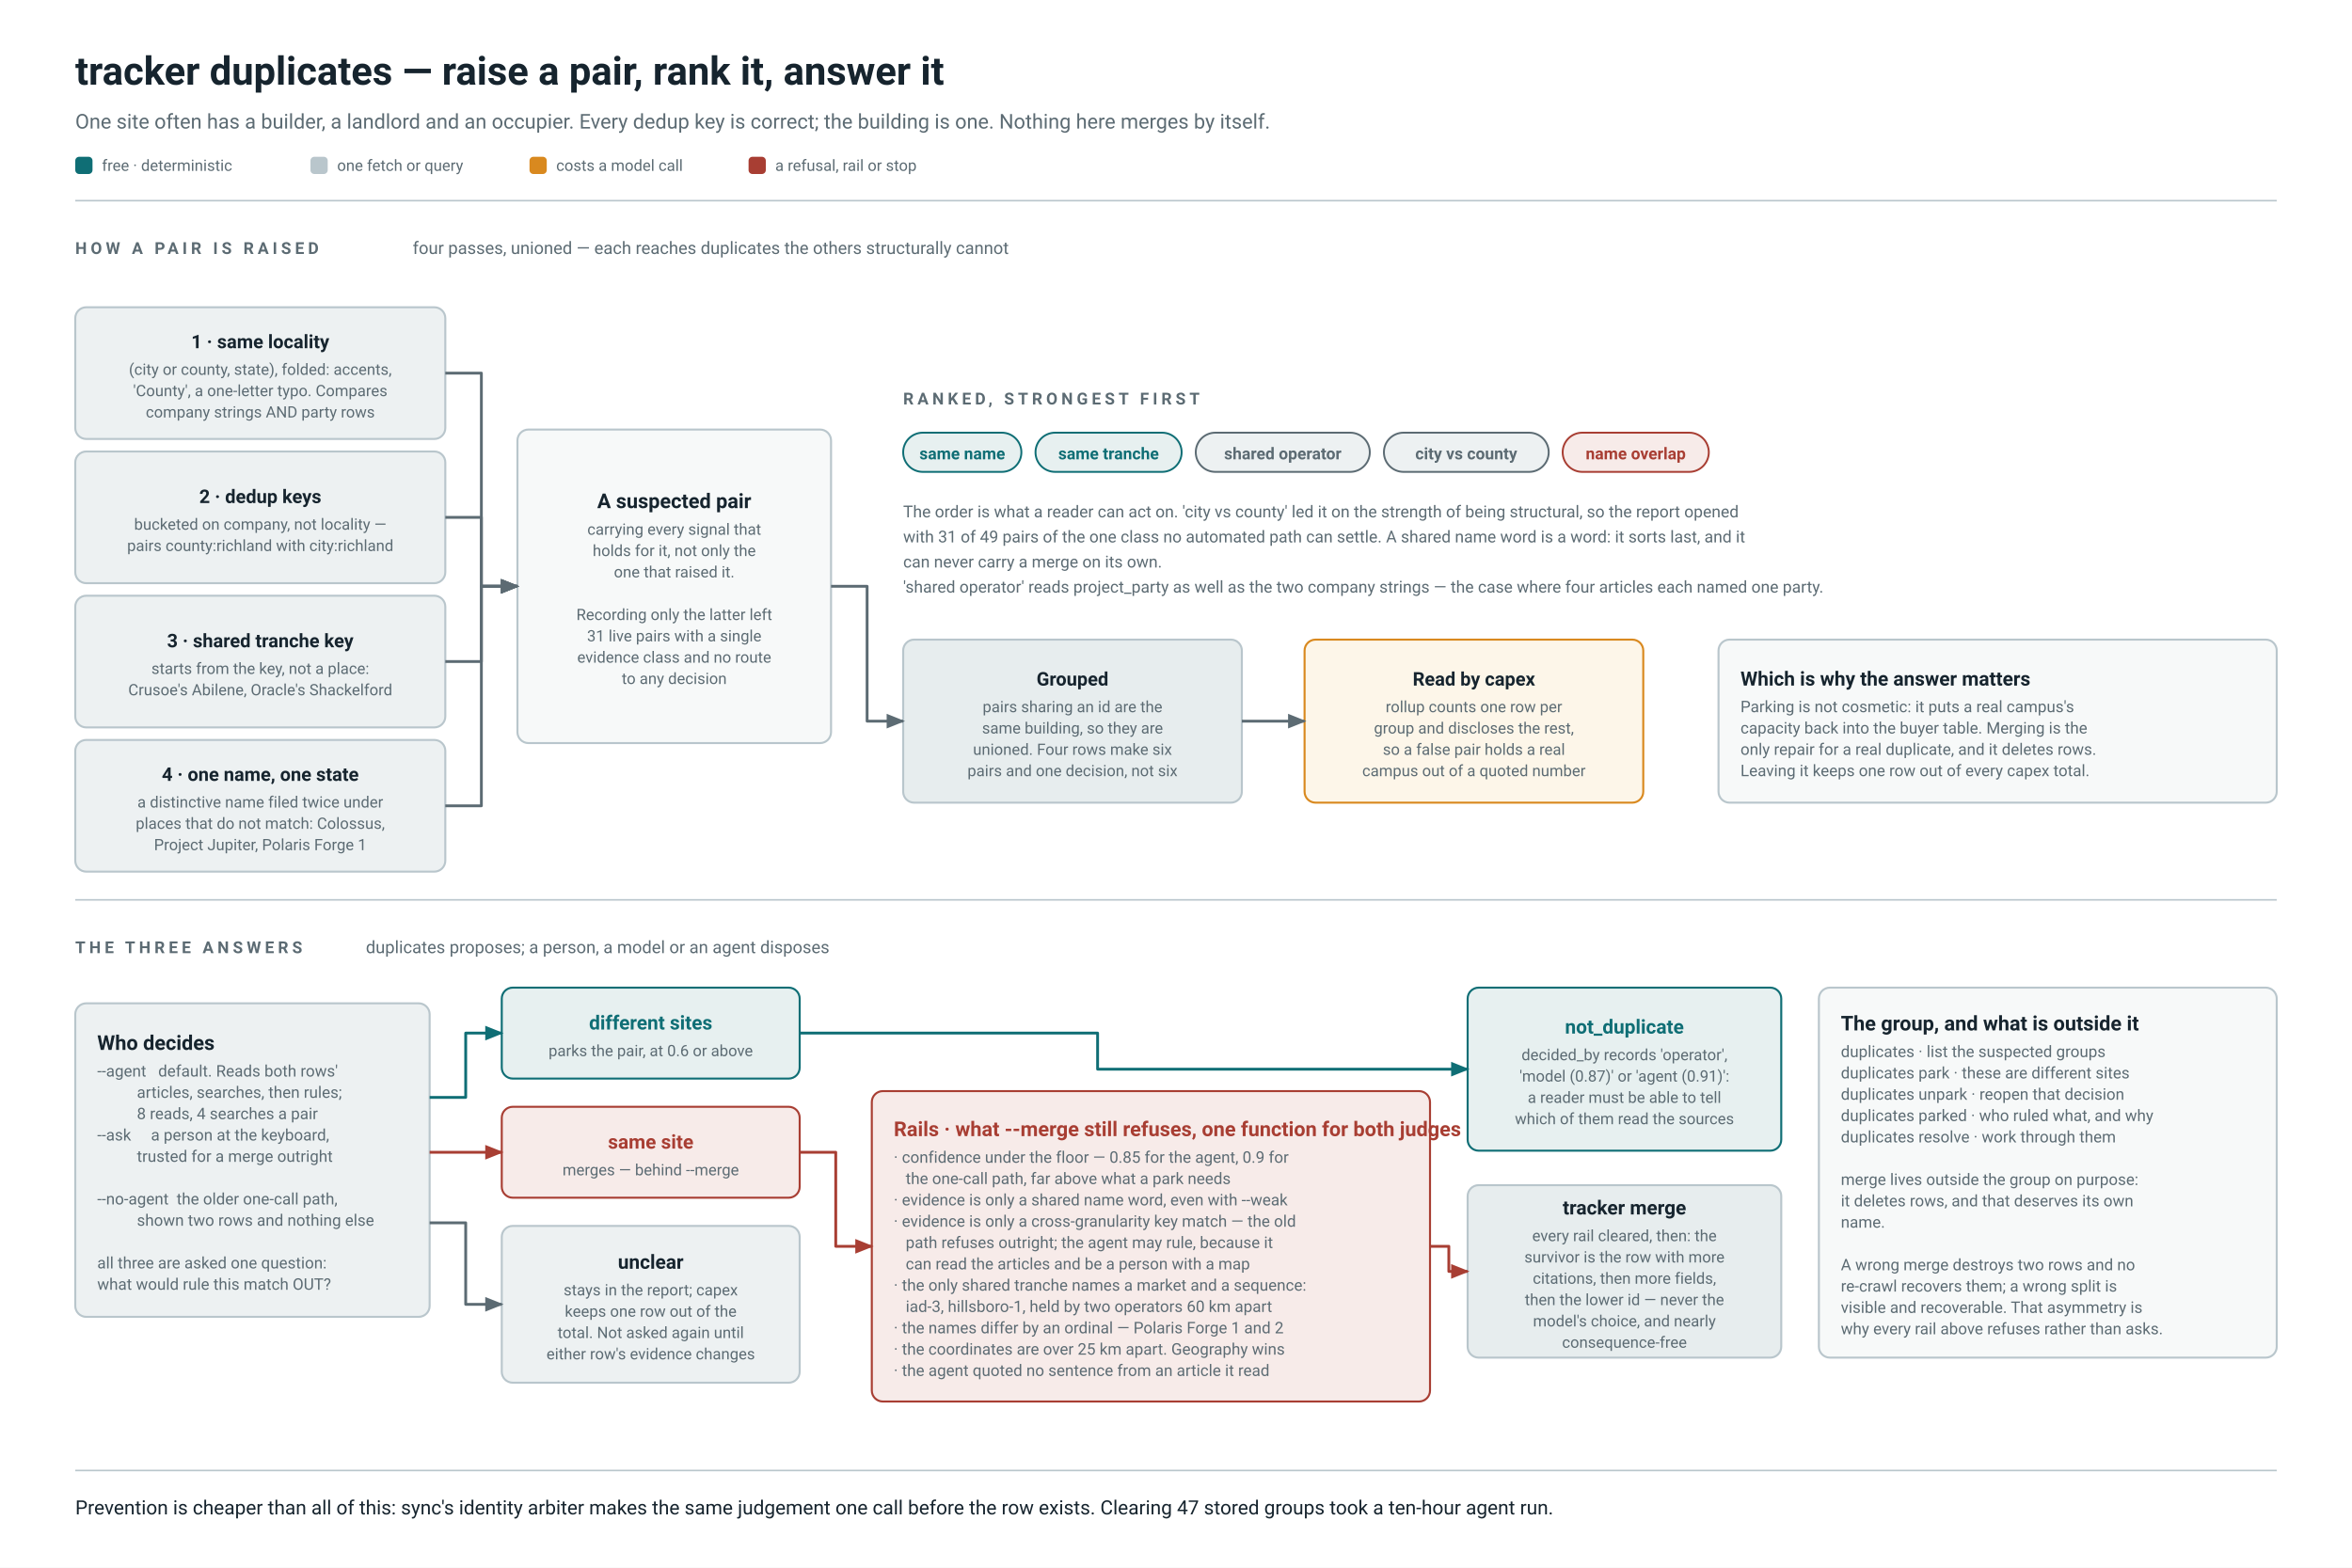
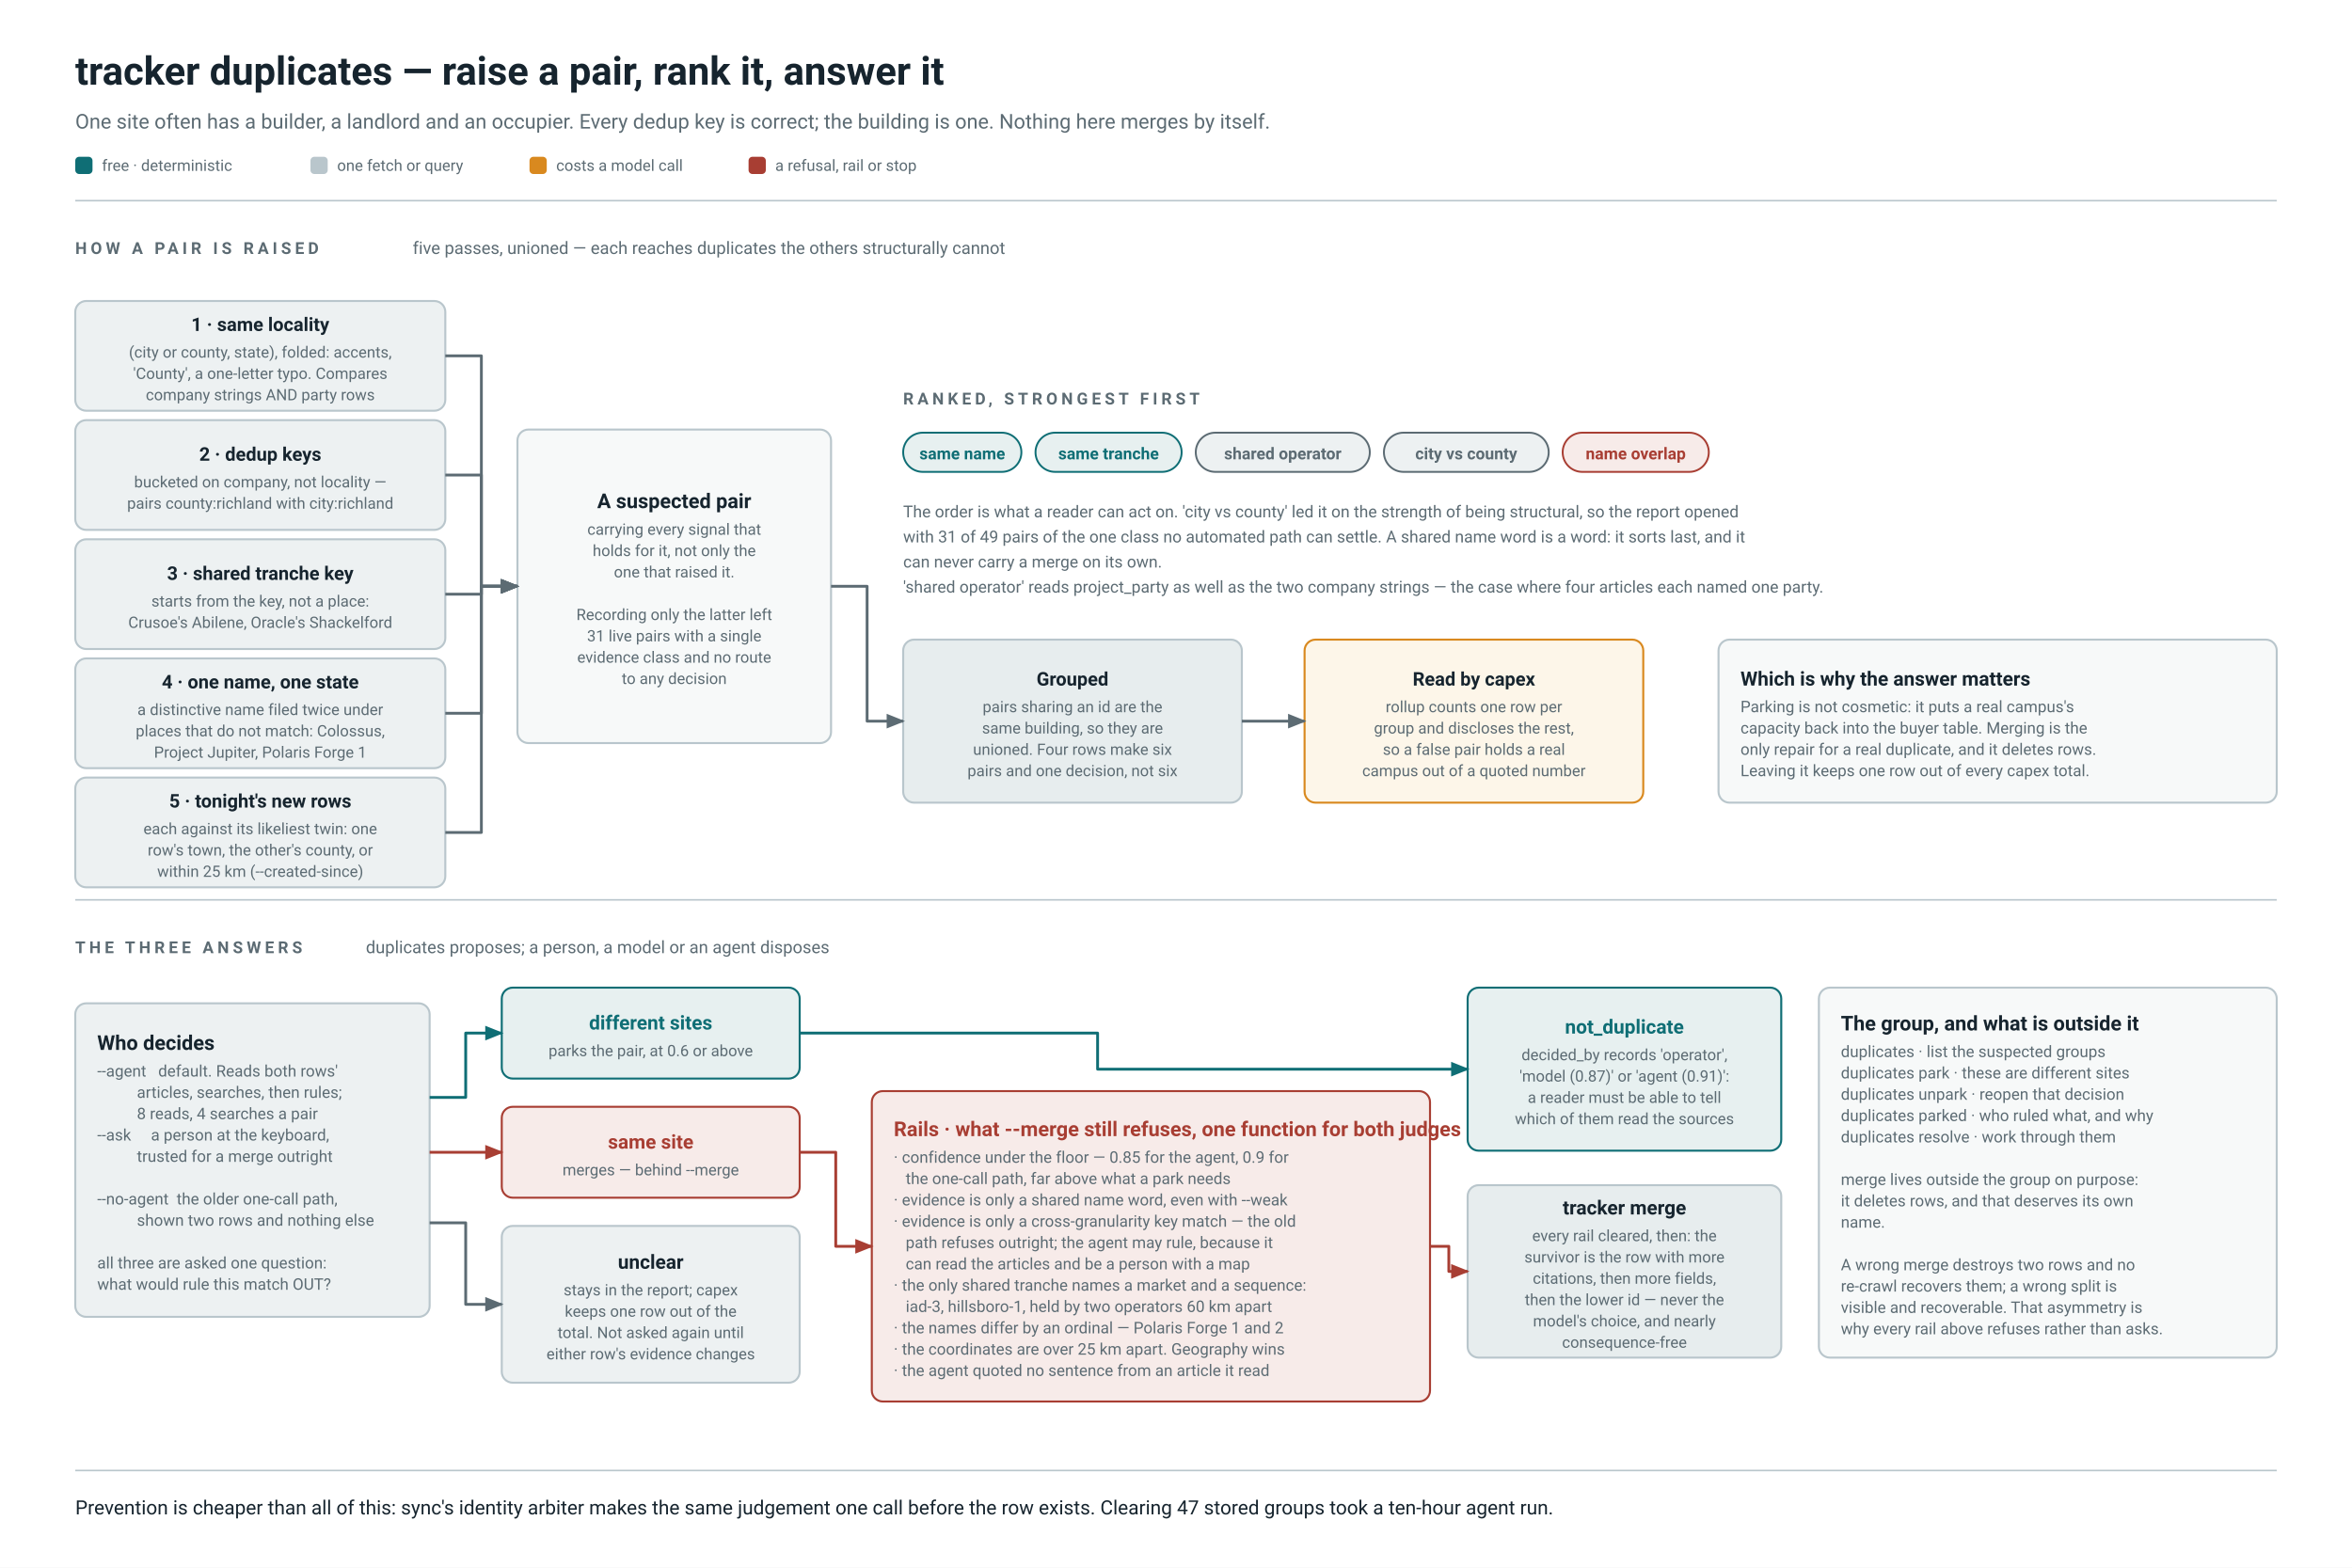
<svg xmlns="http://www.w3.org/2000/svg" width="1500" height="1000" viewBox="0 0 1500 1000" font-family="system-ui,-apple-system,'Segoe UI',Roboto,'Helvetica Neue','DejaVu Sans',Arial,sans-serif">
  <defs>
    <marker id="a0F6E75" viewBox="0 0 10 10" refX="9" refY="5" markerWidth="6.5" markerHeight="6.5" orient="auto-start-reverse">
      <path d="M 0 1 L 10 5 L 0 9 z" fill="#0F6E75" />
    </marker>
    <marker id="a5C6B73" viewBox="0 0 10 10" refX="9" refY="5" markerWidth="6.5" markerHeight="6.5" orient="auto-start-reverse">
      <path d="M 0 1 L 10 5 L 0 9 z" fill="#5C6B73" />
    </marker>
    <marker id="aA83E33" viewBox="0 0 10 10" refX="9" refY="5" markerWidth="6.5" markerHeight="6.5" orient="auto-start-reverse">
      <path d="M 0 1 L 10 5 L 0 9 z" fill="#A83E33" />
    </marker>
  </defs>
  <rect width="1500" height="1000" fill="#FFFFFF" />
  <g font-family="system-ui,-apple-system,'Segoe UI',Roboto,'Helvetica Neue','DejaVu Sans',Arial,sans-serif" xml:space="preserve">
    <text x="48.0" y="54.0" font-size="25" fill="#16242E" text-anchor="start" font-weight="700">tracker duplicates — raise a pair, rank it, answer it</text>
    <text x="48.0" y="82.0" font-size="13" fill="#5C6B73" text-anchor="start">One site often has a builder, a landlord and an occupier. Every dedup key is correct; the building is one. Nothing here merges by itself.</text>
    <rect x="48.0" y="100.0" width="11" height="11" rx="2.5" fill="#0F6E75" />
    <text x="65.0" y="109.0" font-size="10" fill="#5C6B73" text-anchor="start">free · deterministic</text>
    <rect x="198.0" y="100.0" width="11" height="11" rx="2.5" fill="#B9C6CC" />
    <text x="215.0" y="109.0" font-size="10" fill="#5C6B73" text-anchor="start">one fetch or query</text>
    <rect x="337.7" y="100.0" width="11" height="11" rx="2.5" fill="#D9891F" />
    <text x="354.7" y="109.0" font-size="10" fill="#5C6B73" text-anchor="start">costs a model call</text>
    <rect x="477.4" y="100.0" width="11" height="11" rx="2.5" fill="#A83E33" />
    <text x="494.4" y="109.0" font-size="10" fill="#5C6B73" text-anchor="start">a refusal, rail or stop</text>
    <line x1="48" y1="128" x2="1452" y2="128" stroke="#B9C6CC" stroke-width="1" />
    <text x="48.0" y="162.0" font-size="10.5" fill="#5C6B73" text-anchor="start" font-weight="700" letter-spacing="2.4">HOW A PAIR IS RAISED</text>
-     <text x="263.2" y="162.0" font-size="11" fill="#5C6B73" text-anchor="start">four passes, unioned — each reaches duplicates the others structurally cannot</text>
-     <rect x="48.0" y="196.0" width="236.0" height="84.0" rx="7" fill="#EDF1F2" stroke="#B9C6CC" stroke-width="1.3" />
-     <text x="166.0" y="222.1" font-size="12" fill="#16242E" text-anchor="middle" font-weight="700">1 · same locality</text>
-     <text x="166.0" y="239.1" font-size="10" fill="#5C6B73" text-anchor="middle">(city or county, state), folded: accents,</text>
-     <text x="166.0" y="252.7" font-size="10" fill="#5C6B73" text-anchor="middle">'County', a one-letter typo. Compares</text>
-     <text x="166.0" y="266.3" font-size="10" fill="#5C6B73" text-anchor="middle">company strings AND party rows</text>
-     <rect x="48.0" y="288.0" width="236.0" height="84.0" rx="7" fill="#EDF1F2" stroke="#B9C6CC" stroke-width="1.3" />
-     <text x="166.0" y="320.9" font-size="12" fill="#16242E" text-anchor="middle" font-weight="700">2 · dedup keys</text>
-     <text x="166.0" y="337.9" font-size="10" fill="#5C6B73" text-anchor="middle">bucketed on company, not locality —</text>
-     <text x="166.0" y="351.5" font-size="10" fill="#5C6B73" text-anchor="middle">pairs county:richland with city:richland</text>
-     <rect x="48.0" y="380.0" width="236.0" height="84.0" rx="7" fill="#EDF1F2" stroke="#B9C6CC" stroke-width="1.3" />
-     <text x="166.0" y="412.9" font-size="12" fill="#16242E" text-anchor="middle" font-weight="700">3 · shared tranche key</text>
-     <text x="166.0" y="429.9" font-size="10" fill="#5C6B73" text-anchor="middle">starts from the key, not a place:</text>
-     <text x="166.0" y="443.5" font-size="10" fill="#5C6B73" text-anchor="middle">Crusoe's Abilene, Oracle's Shackelford</text>
-     <rect x="48.0" y="472.0" width="236.0" height="84.0" rx="7" fill="#EDF1F2" stroke="#B9C6CC" stroke-width="1.3" />
-     <text x="166.0" y="498.1" font-size="12" fill="#16242E" text-anchor="middle" font-weight="700">4 · one name, one state</text>
-     <text x="166.0" y="515.1" font-size="10" fill="#5C6B73" text-anchor="middle">a distinctive name filed twice under</text>
-     <text x="166.0" y="528.7" font-size="10" fill="#5C6B73" text-anchor="middle">places that do not match: Colossus,</text>
-     <text x="166.0" y="542.3" font-size="10" fill="#5C6B73" text-anchor="middle">Project Jupiter, Polaris Forge 1</text>
+     <text x="263.2" y="162.0" font-size="11" fill="#5C6B73" text-anchor="start">five passes, unioned — each reaches duplicates the others structurally cannot</text>
+     <rect x="48.0" y="192.0" width="236.0" height="70.0" rx="7" fill="#EDF1F2" stroke="#B9C6CC" stroke-width="1.3" />
+     <text x="166.0" y="211.1" font-size="12" fill="#16242E" text-anchor="middle" font-weight="700">1 · same locality</text>
+     <text x="166.0" y="228.1" font-size="10" fill="#5C6B73" text-anchor="middle">(city or county, state), folded: accents,</text>
+     <text x="166.0" y="241.7" font-size="10" fill="#5C6B73" text-anchor="middle">'County', a one-letter typo. Compares</text>
+     <text x="166.0" y="255.3" font-size="10" fill="#5C6B73" text-anchor="middle">company strings AND party rows</text>
+     <rect x="48.0" y="268.0" width="236.0" height="70.0" rx="7" fill="#EDF1F2" stroke="#B9C6CC" stroke-width="1.3" />
+     <text x="166.0" y="293.9" font-size="12" fill="#16242E" text-anchor="middle" font-weight="700">2 · dedup keys</text>
+     <text x="166.0" y="310.9" font-size="10" fill="#5C6B73" text-anchor="middle">bucketed on company, not locality —</text>
+     <text x="166.0" y="324.5" font-size="10" fill="#5C6B73" text-anchor="middle">pairs county:richland with city:richland</text>
+     <rect x="48.0" y="344.0" width="236.0" height="70.0" rx="7" fill="#EDF1F2" stroke="#B9C6CC" stroke-width="1.3" />
+     <text x="166.0" y="369.9" font-size="12" fill="#16242E" text-anchor="middle" font-weight="700">3 · shared tranche key</text>
+     <text x="166.0" y="386.9" font-size="10" fill="#5C6B73" text-anchor="middle">starts from the key, not a place:</text>
+     <text x="166.0" y="400.5" font-size="10" fill="#5C6B73" text-anchor="middle">Crusoe's Abilene, Oracle's Shackelford</text>
+     <rect x="48.0" y="420.0" width="236.0" height="70.0" rx="7" fill="#EDF1F2" stroke="#B9C6CC" stroke-width="1.3" />
+     <text x="166.0" y="439.1" font-size="12" fill="#16242E" text-anchor="middle" font-weight="700">4 · one name, one state</text>
+     <text x="166.0" y="456.1" font-size="10" fill="#5C6B73" text-anchor="middle">a distinctive name filed twice under</text>
+     <text x="166.0" y="469.7" font-size="10" fill="#5C6B73" text-anchor="middle">places that do not match: Colossus,</text>
+     <text x="166.0" y="483.3" font-size="10" fill="#5C6B73" text-anchor="middle">Project Jupiter, Polaris Forge 1</text>
+     <rect x="48.0" y="496.0" width="236.0" height="70.0" rx="7" fill="#EDF1F2" stroke="#B9C6CC" stroke-width="1.3" />
+     <text x="166.0" y="515.1" font-size="12" fill="#16242E" text-anchor="middle" font-weight="700">5 · tonight's new rows</text>
+     <text x="166.0" y="532.1" font-size="10" fill="#5C6B73" text-anchor="middle">each against its likeliest twin: one</text>
+     <text x="166.0" y="545.7" font-size="10" fill="#5C6B73" text-anchor="middle">row's town, the other's county, or</text>
+     <text x="166.0" y="559.3" font-size="10" fill="#5C6B73" text-anchor="middle">within 25 km (--created-since)</text>
    <rect x="330.0" y="274.0" width="200.0" height="200.0" rx="7" fill="#F7F9F9" stroke="#B9C6CC" stroke-width="1.3" />
    <text x="430.0" y="324.1" font-size="13" fill="#16242E" text-anchor="middle" font-weight="700">A suspected pair</text>
    <text x="430.0" y="341.1" font-size="10" fill="#5C6B73" text-anchor="middle">carrying every signal that</text>
    <text x="430.0" y="354.7" font-size="10" fill="#5C6B73" text-anchor="middle">holds for it, not only the</text>
    <text x="430.0" y="368.3" font-size="10" fill="#5C6B73" text-anchor="middle">one that raised it.</text>
    <text x="430.0" y="381.9" font-size="10" fill="#5C6B73" text-anchor="middle" />
    <text x="430.0" y="395.5" font-size="10" fill="#5C6B73" text-anchor="middle">Recording only the latter left</text>
    <text x="430.0" y="409.1" font-size="10" fill="#5C6B73" text-anchor="middle">31 live pairs with a single</text>
    <text x="430.0" y="422.7" font-size="10" fill="#5C6B73" text-anchor="middle">evidence class and no route</text>
    <text x="430.0" y="436.3" font-size="10" fill="#5C6B73" text-anchor="middle">to any decision</text>
-     <polyline points="284.0,238.0 307.0,238.0 307.0,374.0 330.0,374.0" fill="none" stroke="#5C6B73" stroke-width="1.8" stroke-linejoin="round" marker-end="url(#a5C6B73)" />
-     <polyline points="284.0,330.0 307.0,330.0 307.0,374.0 330.0,374.0" fill="none" stroke="#5C6B73" stroke-width="1.8" stroke-linejoin="round" marker-end="url(#a5C6B73)" />
-     <polyline points="284.0,422.0 307.0,422.0 307.0,374.0 330.0,374.0" fill="none" stroke="#5C6B73" stroke-width="1.8" stroke-linejoin="round" marker-end="url(#a5C6B73)" />
-     <polyline points="284.0,514.0 307.0,514.0 307.0,374.0 330.0,374.0" fill="none" stroke="#5C6B73" stroke-width="1.8" stroke-linejoin="round" marker-end="url(#a5C6B73)" />
+     <polyline points="284.0,227.0 307.0,227.0 307.0,374.0 330.0,374.0" fill="none" stroke="#5C6B73" stroke-width="1.8" stroke-linejoin="round" marker-end="url(#a5C6B73)" />
+     <polyline points="284.0,303.0 307.0,303.0 307.0,374.0 330.0,374.0" fill="none" stroke="#5C6B73" stroke-width="1.8" stroke-linejoin="round" marker-end="url(#a5C6B73)" />
+     <polyline points="284.0,379.0 307.0,379.0 307.0,374.0 330.0,374.0" fill="none" stroke="#5C6B73" stroke-width="1.8" stroke-linejoin="round" marker-end="url(#a5C6B73)" />
+     <polyline points="284.0,455.0 307.0,455.0 307.0,374.0 330.0,374.0" fill="none" stroke="#5C6B73" stroke-width="1.8" stroke-linejoin="round" marker-end="url(#a5C6B73)" />
+     <polyline points="284.0,531.0 307.0,531.0 307.0,374.0 330.0,374.0" fill="none" stroke="#5C6B73" stroke-width="1.8" stroke-linejoin="round" marker-end="url(#a5C6B73)" />
    <text x="576.0" y="258.0" font-size="10.5" fill="#5C6B73" text-anchor="start" font-weight="700" letter-spacing="2.4">RANKED, STRONGEST FIRST</text>
    <rect x="576.0" y="276.0" width="75.4" height="25" rx="12.5" fill="#E7F0F0" stroke="#0F6E75" stroke-width="1.2" />
    <text x="613.7" y="293.0" font-size="10.5" fill="#0F6E75" text-anchor="middle" font-weight="700">same name</text>
    <rect x="660.4" y="276.0" width="93.2" height="25" rx="12.5" fill="#E7F0F0" stroke="#0F6E75" stroke-width="1.2" />
    <text x="707.0" y="293.0" font-size="10.5" fill="#0F6E75" text-anchor="middle" font-weight="700">same tranche</text>
    <rect x="762.6" y="276.0" width="111.0" height="25" rx="12.5" fill="#EDF1F2" stroke="#5C6B73" stroke-width="1.2" />
    <text x="818.1" y="293.0" font-size="10.5" fill="#5C6B73" text-anchor="middle" font-weight="700">shared operator</text>
    <rect x="882.6" y="276.0" width="105.1" height="25" rx="12.5" fill="#EDF1F2" stroke="#5C6B73" stroke-width="1.2" />
    <text x="935.1" y="293.0" font-size="10.5" fill="#5C6B73" text-anchor="middle" font-weight="700">city vs county</text>
    <rect x="996.6" y="276.0" width="93.2" height="25" rx="12.5" fill="#F7EBE9" stroke="#A83E33" stroke-width="1.2" />
    <text x="1043.2" y="293.0" font-size="10.5" fill="#A83E33" text-anchor="middle" font-weight="700">name overlap</text>
    <text x="576.0" y="330.0" font-size="10.5" fill="#5C6B73" text-anchor="start">The order is what a reader can act on. 'city vs county' led it on the strength of being structural, so the report opened</text>
    <text x="576.0" y="346.0" font-size="10.5" fill="#5C6B73" text-anchor="start">with 31 of 49 pairs of the one class no automated path can settle. A shared name word is a word: it sorts last, and it</text>
    <text x="576.0" y="362.0" font-size="10.5" fill="#5C6B73" text-anchor="start">can never carry a merge on its own.</text>
    <text x="576.0" y="378.0" font-size="10.5" fill="#5C6B73" text-anchor="start">'shared operator' reads project_party as well as the two company strings — the case where four articles each named one party.</text>
    <rect x="576.0" y="408.0" width="216.0" height="104.0" rx="7" fill="#E7EDEE" stroke="#B9C6CC" stroke-width="1.3" />
    <text x="684.0" y="437.3" font-size="12" fill="#16242E" text-anchor="middle" font-weight="700">Grouped</text>
    <text x="684.0" y="454.3" font-size="10" fill="#5C6B73" text-anchor="middle">pairs sharing an id are the</text>
    <text x="684.0" y="467.9" font-size="10" fill="#5C6B73" text-anchor="middle">same building, so they are</text>
    <text x="684.0" y="481.5" font-size="10" fill="#5C6B73" text-anchor="middle">unioned. Four rows make six</text>
    <text x="684.0" y="495.1" font-size="10" fill="#5C6B73" text-anchor="middle">pairs and one decision, not six</text>
    <polyline points="530.0,374.0 553.0,374.0 553.0,460.0 576.0,460.0" fill="none" stroke="#5C6B73" stroke-width="1.8" stroke-linejoin="round" marker-end="url(#a5C6B73)" />
    <rect x="832.0" y="408.0" width="216.0" height="104.0" rx="7" fill="#FDF6E9" stroke="#D9891F" stroke-width="1.3" />
    <text x="940.0" y="437.3" font-size="12" fill="#16242E" text-anchor="middle" font-weight="700">Read by capex</text>
    <text x="940.0" y="454.3" font-size="10" fill="#5C6B73" text-anchor="middle">rollup counts one row per</text>
    <text x="940.0" y="467.9" font-size="10" fill="#5C6B73" text-anchor="middle">group and discloses the rest,</text>
    <text x="940.0" y="481.5" font-size="10" fill="#5C6B73" text-anchor="middle">so a false pair holds a real</text>
    <text x="940.0" y="495.1" font-size="10" fill="#5C6B73" text-anchor="middle">campus out of a quoted number</text>
    <polyline points="792.0,460.0 832.0,460.0" fill="none" stroke="#5C6B73" stroke-width="1.8" stroke-linejoin="round" marker-end="url(#a5C6B73)" />
    <rect x="1096.0" y="408.0" width="356.0" height="104.0" rx="7" fill="#F7F9F9" stroke="#B9C6CC" stroke-width="1.3" />
    <text x="1110.0" y="437.3" font-size="12.5" fill="#16242E" text-anchor="left" font-weight="700">Which is why the answer matters</text>
    <text x="1110.0" y="454.3" font-size="10.2" fill="#5C6B73" text-anchor="left">Parking is not cosmetic: it puts a real campus's</text>
    <text x="1110.0" y="467.9" font-size="10.2" fill="#5C6B73" text-anchor="left">capacity back into the buyer table. Merging is the</text>
    <text x="1110.0" y="481.5" font-size="10.2" fill="#5C6B73" text-anchor="left">only repair for a real duplicate, and it deletes rows.</text>
    <text x="1110.0" y="495.1" font-size="10.2" fill="#5C6B73" text-anchor="left">Leaving it keeps one row out of every capex total.</text>
    <line x1="48" y1="574" x2="1452" y2="574" stroke="#B9C6CC" stroke-width="1" />
    <text x="48.0" y="608.0" font-size="10.5" fill="#5C6B73" text-anchor="start" font-weight="700" letter-spacing="2.4">THE THREE ANSWERS</text>
    <text x="233.3" y="608.0" font-size="11" fill="#5C6B73" text-anchor="start">duplicates proposes; a person, a model or an agent disposes</text>
    <rect x="48.0" y="640.0" width="226.0" height="200.0" rx="7" fill="#EDF1F2" stroke="#B9C6CC" stroke-width="1.3" />
    <text x="62.0" y="669.7" font-size="13" fill="#16242E" text-anchor="left" font-weight="700">Who decides</text>
    <text x="62.0" y="686.7" font-size="10.2" fill="#5C6B73" text-anchor="left">--agent   default. Reads both rows'</text>
    <text x="62.0" y="700.3" font-size="10.2" fill="#5C6B73" text-anchor="left">          articles, searches, then rules;</text>
    <text x="62.0" y="713.9" font-size="10.2" fill="#5C6B73" text-anchor="left">          8 reads, 4 searches a pair</text>
    <text x="62.0" y="727.5" font-size="10.2" fill="#5C6B73" text-anchor="left">--ask     a person at the keyboard,</text>
    <text x="62.0" y="741.1" font-size="10.2" fill="#5C6B73" text-anchor="left">          trusted for a merge outright</text>
    <text x="62.0" y="754.7" font-size="10.2" fill="#5C6B73" text-anchor="left" />
    <text x="62.0" y="768.3" font-size="10.2" fill="#5C6B73" text-anchor="left">--no-agent  the older one-call path,</text>
    <text x="62.0" y="781.9" font-size="10.2" fill="#5C6B73" text-anchor="left">          shown two rows and nothing else</text>
    <text x="62.0" y="795.5" font-size="10.2" fill="#5C6B73" text-anchor="left" />
    <text x="62.0" y="809.1" font-size="10.2" fill="#5C6B73" text-anchor="left">all three are asked one question:</text>
    <text x="62.0" y="822.7" font-size="10.2" fill="#5C6B73" text-anchor="left">what would rule this match OUT?</text>
    <rect x="320.0" y="630.0" width="190.0" height="58.0" rx="7" fill="#E7F0F0" stroke="#0F6E75" stroke-width="1.3" />
    <text x="415.0" y="656.7" font-size="12.5" fill="#0F6E75" text-anchor="middle" font-weight="700">different sites</text>
    <text x="415.0" y="673.7" font-size="10" fill="#5C6B73" text-anchor="middle">parks the pair, at 0.6 or above</text>
    <rect x="320.0" y="706.0" width="190.0" height="58.0" rx="7" fill="#F7EBE9" stroke="#A83E33" stroke-width="1.3" />
    <text x="415.0" y="732.7" font-size="12.5" fill="#A83E33" text-anchor="middle" font-weight="700">same site</text>
    <text x="415.0" y="749.7" font-size="10" fill="#5C6B73" text-anchor="middle">merges — behind --merge</text>
    <rect x="320.0" y="782.0" width="190.0" height="100.0" rx="7" fill="#EDF1F2" stroke="#B9C6CC" stroke-width="1.3" />
    <text x="415.0" y="809.3" font-size="12.5" fill="#16242E" text-anchor="middle" font-weight="700">unclear</text>
    <text x="415.0" y="826.3" font-size="10" fill="#5C6B73" text-anchor="middle">stays in the report; capex</text>
    <text x="415.0" y="839.9" font-size="10" fill="#5C6B73" text-anchor="middle">keeps one row out of the</text>
    <text x="415.0" y="853.5" font-size="10" fill="#5C6B73" text-anchor="middle">total. Not asked again until</text>
    <text x="415.0" y="867.1" font-size="10" fill="#5C6B73" text-anchor="middle">either row's evidence changes</text>
    <polyline points="274.0,700.0 297.0,700.0 297.0,659.0 320.0,659.0" fill="none" stroke="#0F6E75" stroke-width="1.8" stroke-linejoin="round" marker-end="url(#a0F6E75)" />
    <polyline points="274.0,735.0 320.0,735.0" fill="none" stroke="#A83E33" stroke-width="1.8" stroke-linejoin="round" marker-end="url(#aA83E33)" />
    <polyline points="274.0,780.0 297.0,780.0 297.0,832.0 320.0,832.0" fill="none" stroke="#5C6B73" stroke-width="1.8" stroke-linejoin="round" marker-end="url(#a5C6B73)" />
    <rect x="936.0" y="630.0" width="200.0" height="104.0" rx="7" fill="#E7F0F0" stroke="#0F6E75" stroke-width="1.3" />
    <text x="1036.0" y="659.3" font-size="12.5" fill="#0F6E75" text-anchor="middle" font-weight="700">not_duplicate</text>
    <text x="1036.0" y="676.3" font-size="10" fill="#5C6B73" text-anchor="middle">decided_by records 'operator',</text>
    <text x="1036.0" y="689.9" font-size="10" fill="#5C6B73" text-anchor="middle">'model (0.87)' or 'agent (0.91)':</text>
    <text x="1036.0" y="703.5" font-size="10" fill="#5C6B73" text-anchor="middle">a reader must be able to tell</text>
    <text x="1036.0" y="717.1" font-size="10" fill="#5C6B73" text-anchor="middle">which of them read the sources</text>
    <polyline points="510.0,659.0 700.0,659.0 700.0,682.0 936.0,682.0" fill="none" stroke="#0F6E75" stroke-width="1.8" stroke-linejoin="round" marker-end="url(#a0F6E75)" />
    <rect x="556.0" y="696.0" width="356.0" height="198.0" rx="7" fill="#F7EBE9" stroke="#A83E33" stroke-width="1.3" />
    <text x="570.0" y="724.7" font-size="13" fill="#A83E33" text-anchor="left" font-weight="700">Rails · what --merge still refuses, one function for both judges</text>
    <text x="570.0" y="741.7" font-size="10.2" fill="#5C6B73" text-anchor="left">· confidence under the floor — 0.85 for the agent, 0.9 for</text>
    <text x="570.0" y="755.3" font-size="10.2" fill="#5C6B73" text-anchor="left">   the one-call path, far above what a park needs</text>
    <text x="570.0" y="768.9" font-size="10.2" fill="#5C6B73" text-anchor="left">· evidence is only a shared name word, even with --weak</text>
    <text x="570.0" y="782.5" font-size="10.2" fill="#5C6B73" text-anchor="left">· evidence is only a cross-granularity key match — the old</text>
    <text x="570.0" y="796.1" font-size="10.2" fill="#5C6B73" text-anchor="left">   path refuses outright; the agent may rule, because it</text>
    <text x="570.0" y="809.7" font-size="10.2" fill="#5C6B73" text-anchor="left">   can read the articles and be a person with a map</text>
    <text x="570.0" y="823.3" font-size="10.2" fill="#5C6B73" text-anchor="left">· the only shared tranche names a market and a sequence:</text>
    <text x="570.0" y="836.9" font-size="10.2" fill="#5C6B73" text-anchor="left">   iad-3, hillsboro-1, held by two operators 60 km apart</text>
    <text x="570.0" y="850.5" font-size="10.2" fill="#5C6B73" text-anchor="left">· the names differ by an ordinal — Polaris Forge 1 and 2</text>
    <text x="570.0" y="864.1" font-size="10.2" fill="#5C6B73" text-anchor="left">· the coordinates are over 25 km apart. Geography wins</text>
    <text x="570.0" y="877.7" font-size="10.2" fill="#5C6B73" text-anchor="left">· the agent quoted no sentence from an article it read</text>
    <polyline points="510.0,735.0 533.0,735.0 533.0,795.0 556.0,795.0" fill="none" stroke="#A83E33" stroke-width="1.8" stroke-linejoin="round" marker-end="url(#aA83E33)" />
    <rect x="936.0" y="756.0" width="200.0" height="110.0" rx="7" fill="#E7EDEE" stroke="#B9C6CC" stroke-width="1.3" />
    <text x="1036.0" y="774.7" font-size="12.5" fill="#16242E" text-anchor="middle" font-weight="700">tracker merge</text>
    <text x="1036.0" y="791.7" font-size="10" fill="#5C6B73" text-anchor="middle">every rail cleared, then: the</text>
    <text x="1036.0" y="805.3" font-size="10" fill="#5C6B73" text-anchor="middle">survivor is the row with more</text>
    <text x="1036.0" y="818.9" font-size="10" fill="#5C6B73" text-anchor="middle">citations, then more fields,</text>
    <text x="1036.0" y="832.5" font-size="10" fill="#5C6B73" text-anchor="middle">then the lower id — never the</text>
    <text x="1036.0" y="846.1" font-size="10" fill="#5C6B73" text-anchor="middle">model's choice, and nearly</text>
    <text x="1036.0" y="859.7" font-size="10" fill="#5C6B73" text-anchor="middle">consequence-free</text>
    <polyline points="912.0,795.0 924.0,795.0 924.0,811.0 936.0,811.0" fill="none" stroke="#A83E33" stroke-width="1.8" stroke-linejoin="round" marker-end="url(#aA83E33)" />
    <rect x="1160.0" y="630.0" width="292.0" height="236.0" rx="7" fill="#F7F9F9" stroke="#B9C6CC" stroke-width="1.3" />
    <text x="1174.0" y="657.3" font-size="13" fill="#16242E" text-anchor="left" font-weight="700">The group, and what is outside it</text>
    <text x="1174.0" y="674.3" font-size="10.2" fill="#5C6B73" text-anchor="left">duplicates · list the suspected groups</text>
    <text x="1174.0" y="687.9" font-size="10.2" fill="#5C6B73" text-anchor="left">duplicates park · these are different sites</text>
    <text x="1174.0" y="701.5" font-size="10.2" fill="#5C6B73" text-anchor="left">duplicates unpark · reopen that decision</text>
    <text x="1174.0" y="715.1" font-size="10.2" fill="#5C6B73" text-anchor="left">duplicates parked · who ruled what, and why</text>
    <text x="1174.0" y="728.7" font-size="10.2" fill="#5C6B73" text-anchor="left">duplicates resolve · work through them</text>
    <text x="1174.0" y="742.3" font-size="10.2" fill="#5C6B73" text-anchor="left" />
    <text x="1174.0" y="755.9" font-size="10.2" fill="#5C6B73" text-anchor="left">merge lives outside the group on purpose:</text>
    <text x="1174.0" y="769.5" font-size="10.2" fill="#5C6B73" text-anchor="left">it deletes rows, and that deserves its own</text>
    <text x="1174.0" y="783.1" font-size="10.2" fill="#5C6B73" text-anchor="left">name.</text>
    <text x="1174.0" y="796.7" font-size="10.2" fill="#5C6B73" text-anchor="left" />
    <text x="1174.0" y="810.3" font-size="10.2" fill="#5C6B73" text-anchor="left">A wrong merge destroys two rows and no</text>
    <text x="1174.0" y="823.9" font-size="10.2" fill="#5C6B73" text-anchor="left">re-crawl recovers them; a wrong split is</text>
    <text x="1174.0" y="837.5" font-size="10.2" fill="#5C6B73" text-anchor="left">visible and recoverable. That asymmetry is</text>
    <text x="1174.0" y="851.1" font-size="10.2" fill="#5C6B73" text-anchor="left">why every rail above refuses rather than asks.</text>
    <line x1="48" y1="938" x2="1452" y2="938" stroke="#B9C6CC" stroke-width="1" />
    <text x="48.0" y="966.0" font-size="12.5" fill="#16242E" text-anchor="start">Prevention is cheaper than all of this: sync's identity arbiter makes the same judgement one call before the row exists. Clearing 47 stored groups took a ten-hour agent run.</text>
  </g>
</svg>
